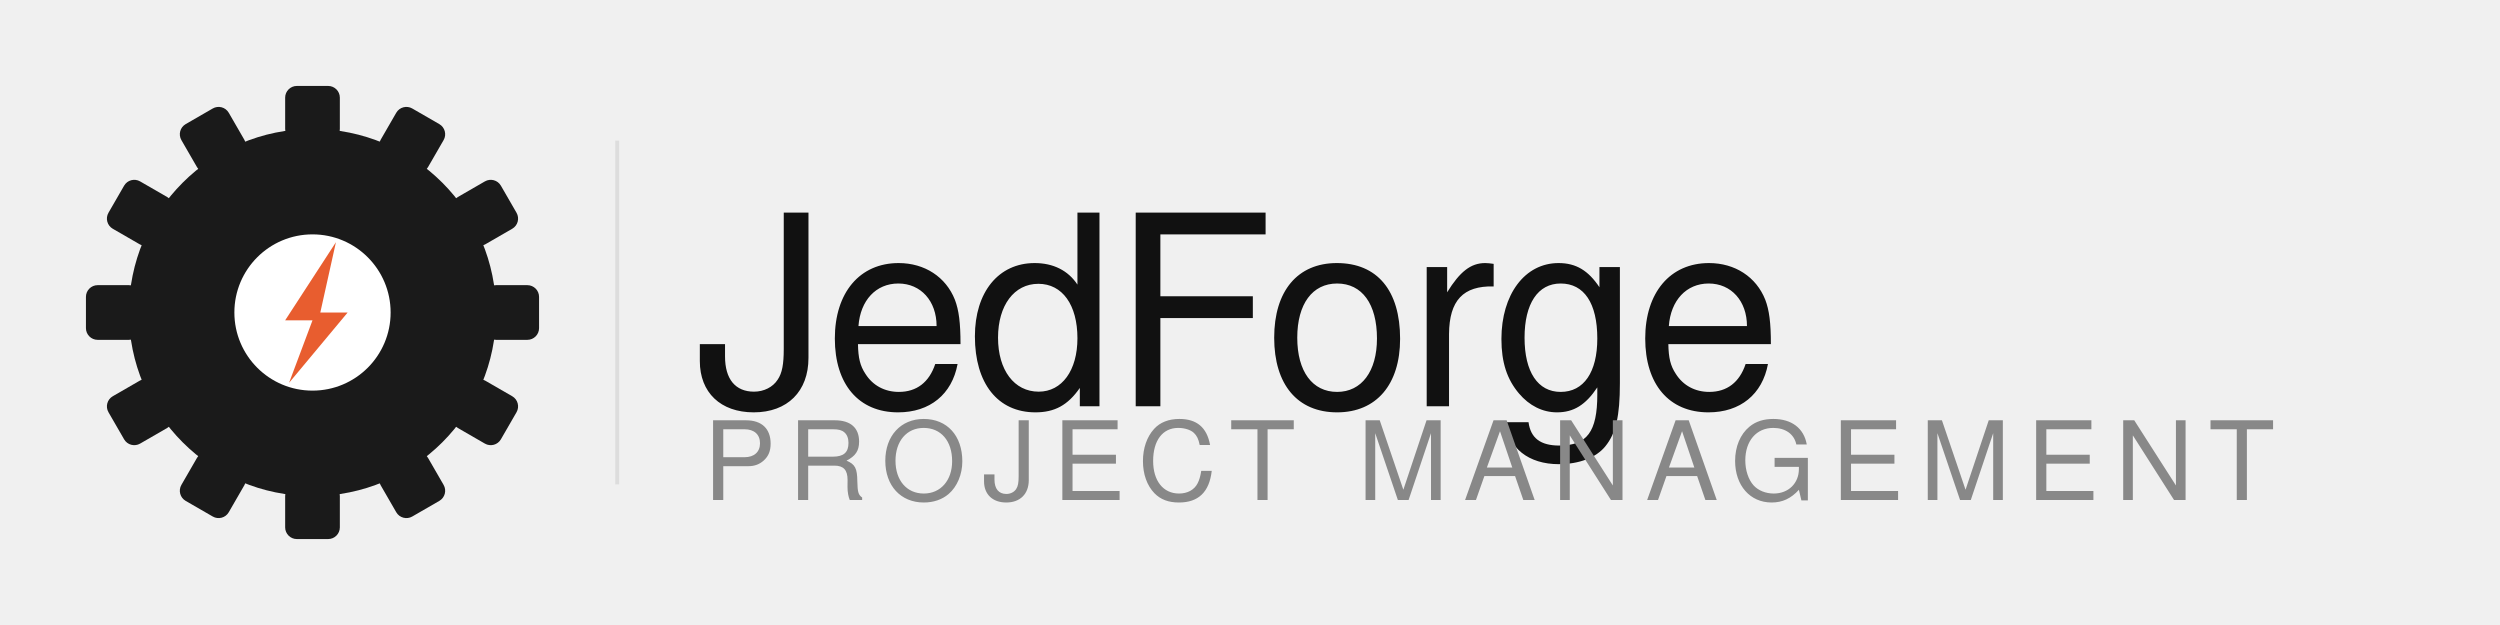
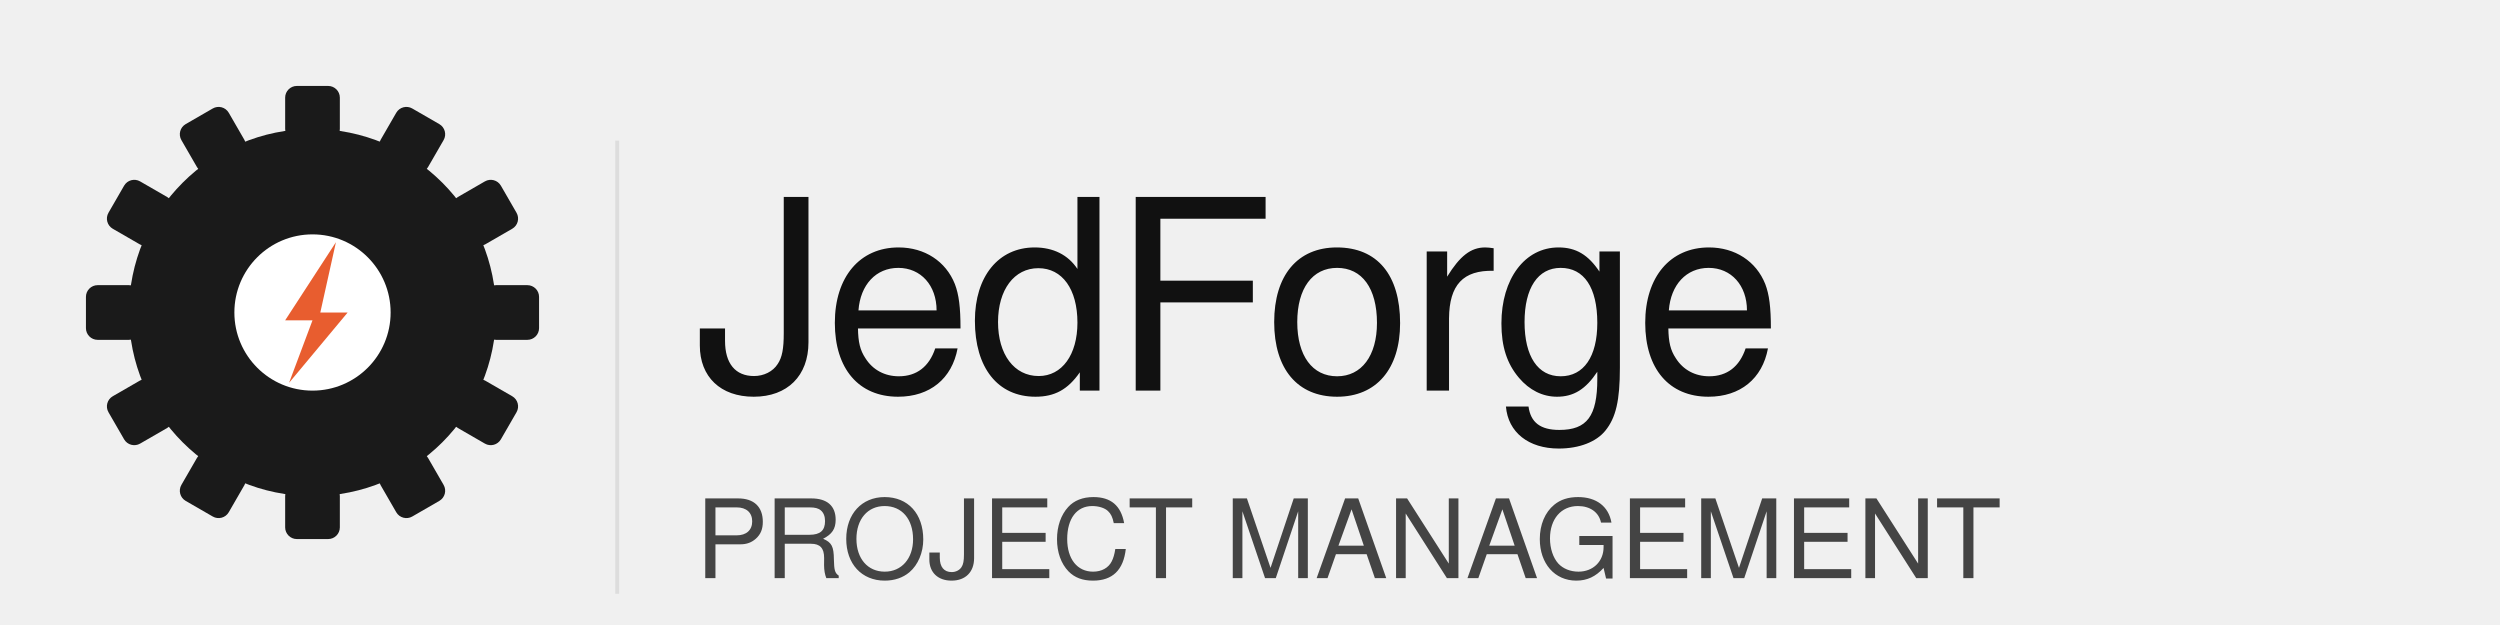
<svg xmlns="http://www.w3.org/2000/svg" viewBox="0 0 640 160" width="640" height="160" role="img">
  <g transform="translate(80,80)">
    <rect x="-7" y="-58" width="14" height="14" rx="3" fill="#1a1a1a" transform="rotate(0)" />
    <rect x="-7" y="-58" width="14" height="14" rx="3" fill="#1a1a1a" transform="rotate(30)" />
    <rect x="-7" y="-58" width="14" height="14" rx="3" fill="#1a1a1a" transform="rotate(60)" />
    <rect x="-7" y="-58" width="14" height="14" rx="3" fill="#1a1a1a" transform="rotate(90)" />
    <rect x="-7" y="-58" width="14" height="14" rx="3" fill="#1a1a1a" transform="rotate(120)" />
    <rect x="-7" y="-58" width="14" height="14" rx="3" fill="#1a1a1a" transform="rotate(150)" />
    <rect x="-7" y="-58" width="14" height="14" rx="3" fill="#1a1a1a" transform="rotate(180)" />
    <rect x="-7" y="-58" width="14" height="14" rx="3" fill="#1a1a1a" transform="rotate(210)" />
    <rect x="-7" y="-58" width="14" height="14" rx="3" fill="#1a1a1a" transform="rotate(240)" />
    <rect x="-7" y="-58" width="14" height="14" rx="3" fill="#1a1a1a" transform="rotate(270)" />
    <rect x="-7" y="-58" width="14" height="14" rx="3" fill="#1a1a1a" transform="rotate(300)" />
    <rect x="-7" y="-58" width="14" height="14" rx="3" fill="#1a1a1a" transform="rotate(330)" />
    <circle r="47" fill="#1a1a1a" />
    <circle r="20" fill="white" />
    <polygon points="6,-18 -7,2 0,2 -6,18 9,0 2,0" fill="#e85d2f" />
  </g>
-   <line x1="158" y1="36" x2="158" y2="124" stroke="#dddddd" stroke-width="1" />
-   <text x="178" y="104" font-family="-apple-system, BlinkMacSystemFont, 'Segoe UI', Helvetica, Arial, sans-serif" font-size="68" font-weight="500" letter-spacing="-1" fill="#111111">JedForge</text>
-   <text x="180" y="128" font-family="-apple-system, BlinkMacSystemFont, 'Segoe UI', Helvetica, Arial, sans-serif" font-size="28" font-weight="400" letter-spacing="4" fill="#888888">PROJECT MANAGEMENT</text>
+   <line x1="158" y1="36" x2="158" y2="152" stroke="#dddddd" stroke-width="1" />
+   <text x="178" y="100" font-family="-apple-system, BlinkMacSystemFont, 'Segoe UI', Helvetica, Arial, sans-serif" font-size="68" font-weight="500" letter-spacing="-1" fill="#111111">JedForge</text>
+   <text x="178" y="148" font-family="-apple-system, BlinkMacSystemFont, 'Segoe UI', Helvetica, Arial, sans-serif" font-size="28" font-weight="400" textLength="280" lengthAdjust="spacingAndGlyphs" fill="#444444">PROJECT MANAGEMENT</text>
</svg>
